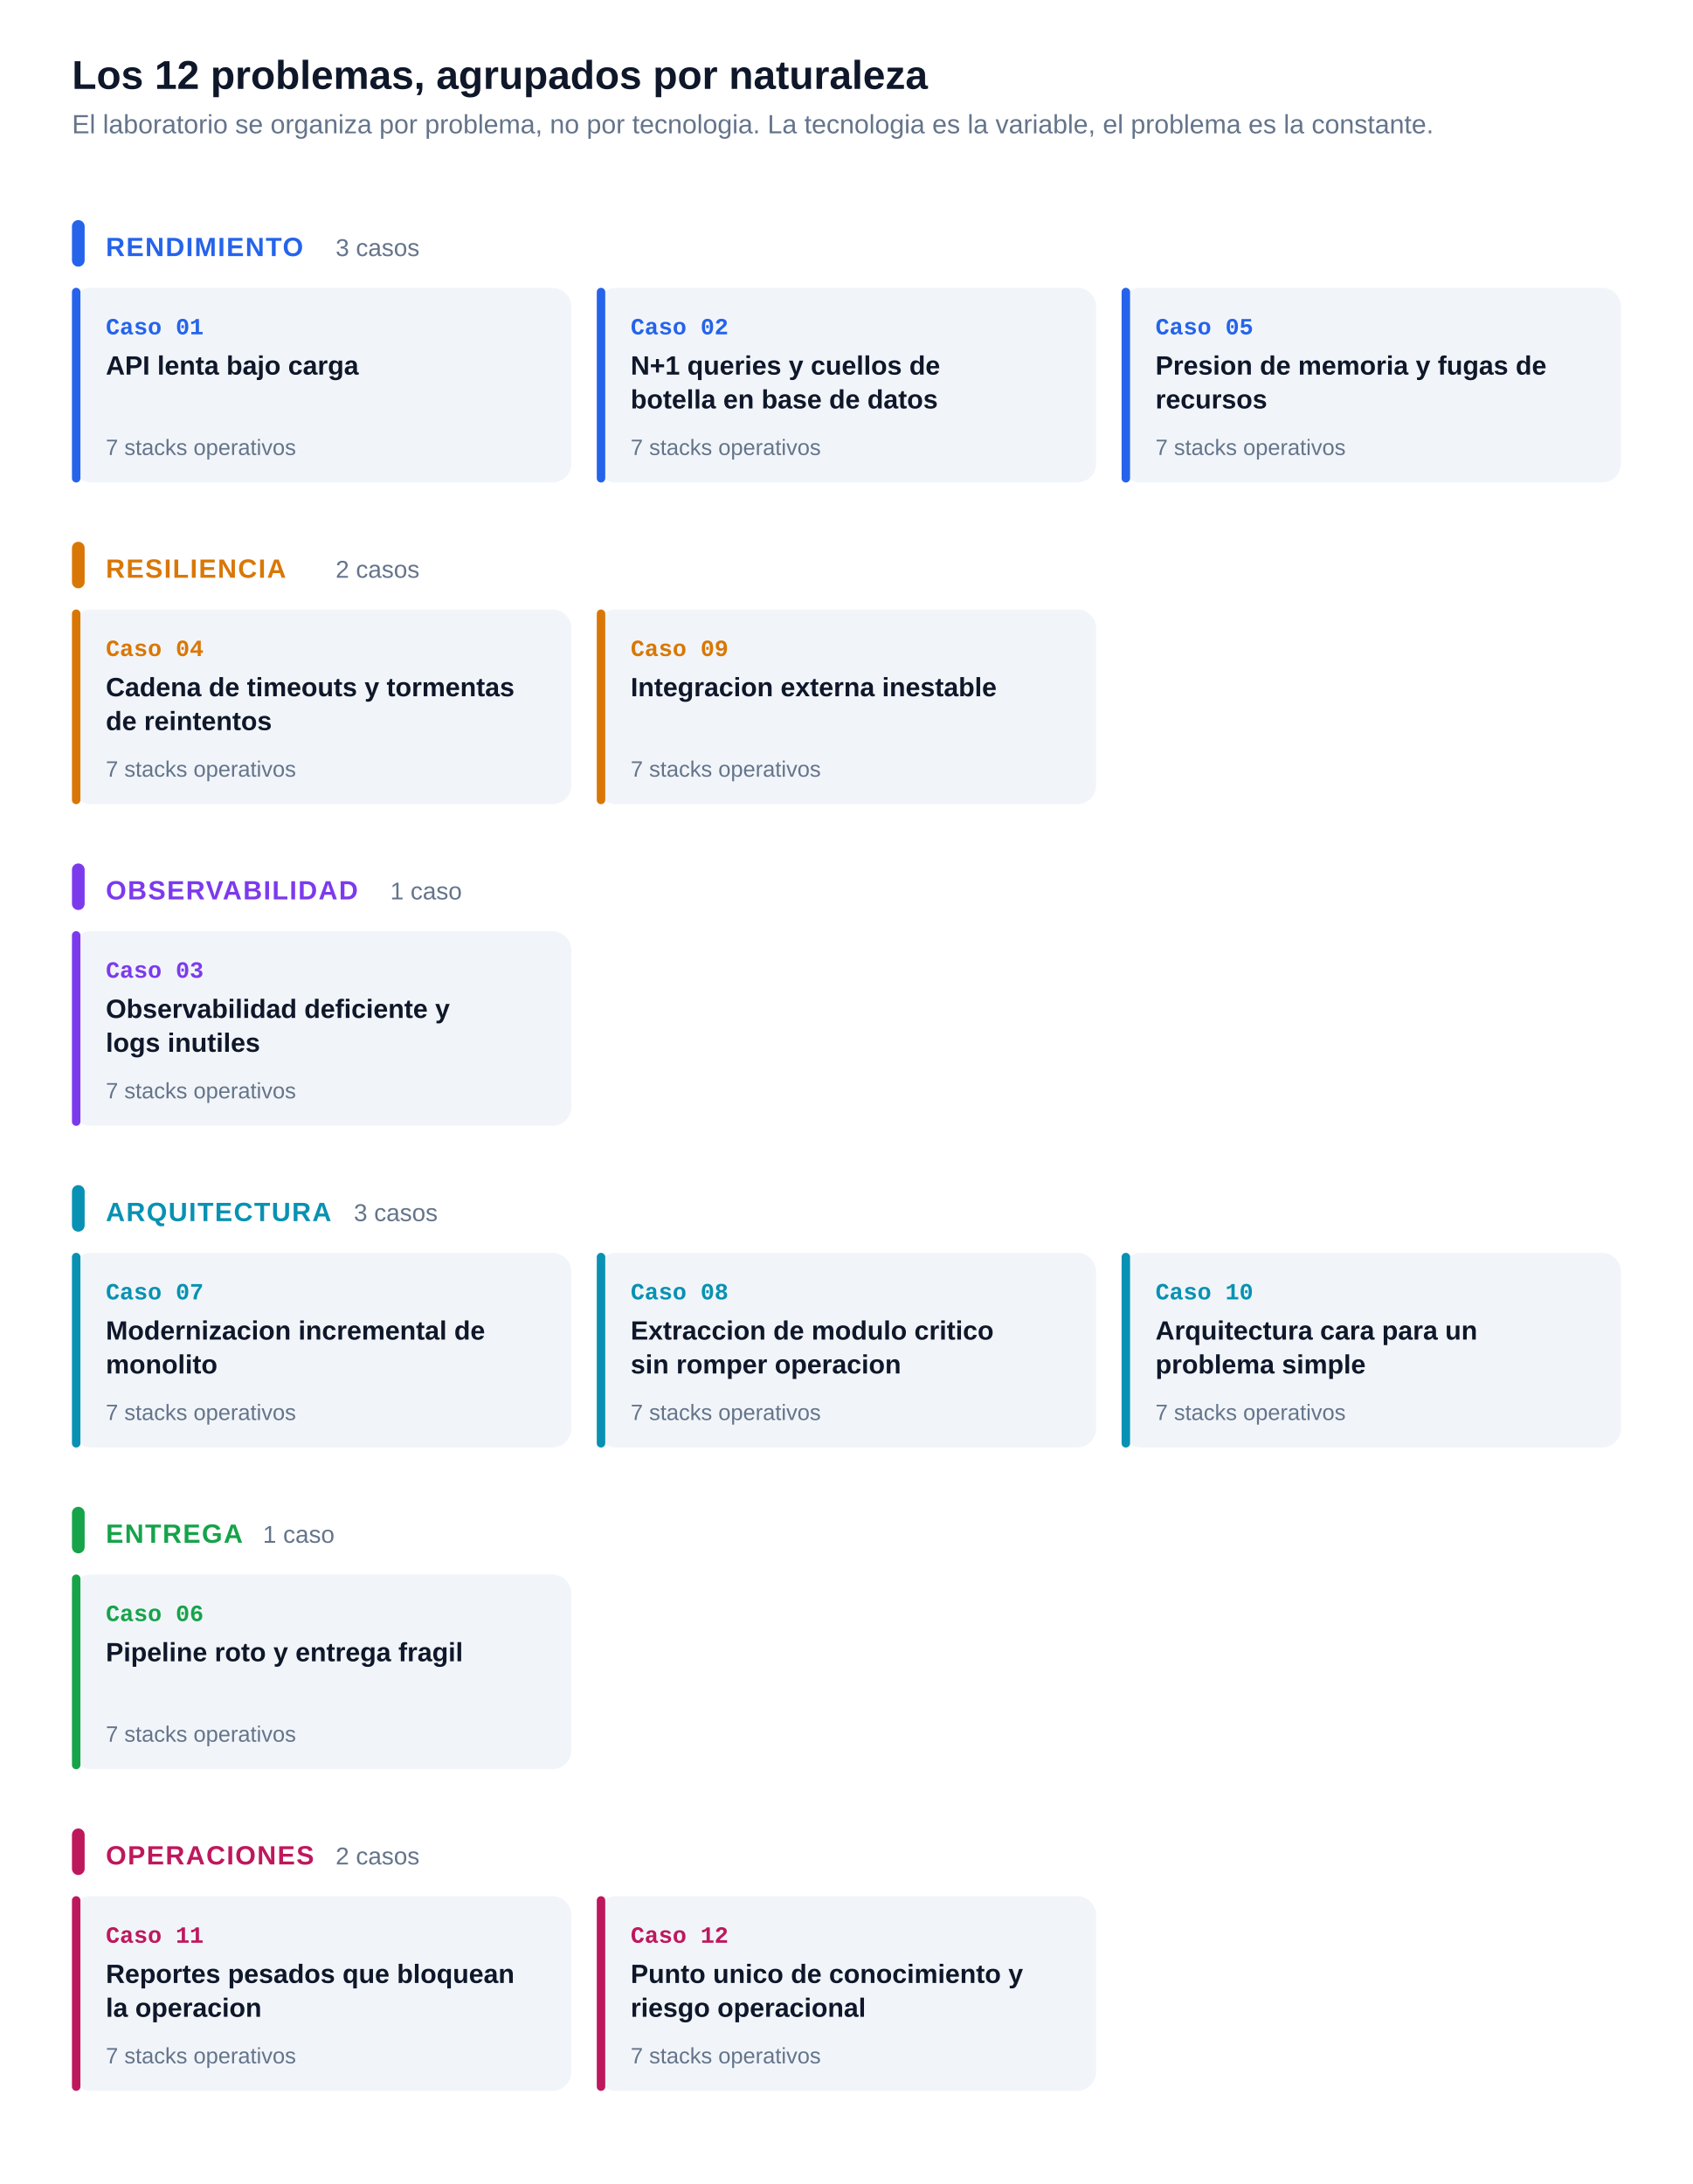
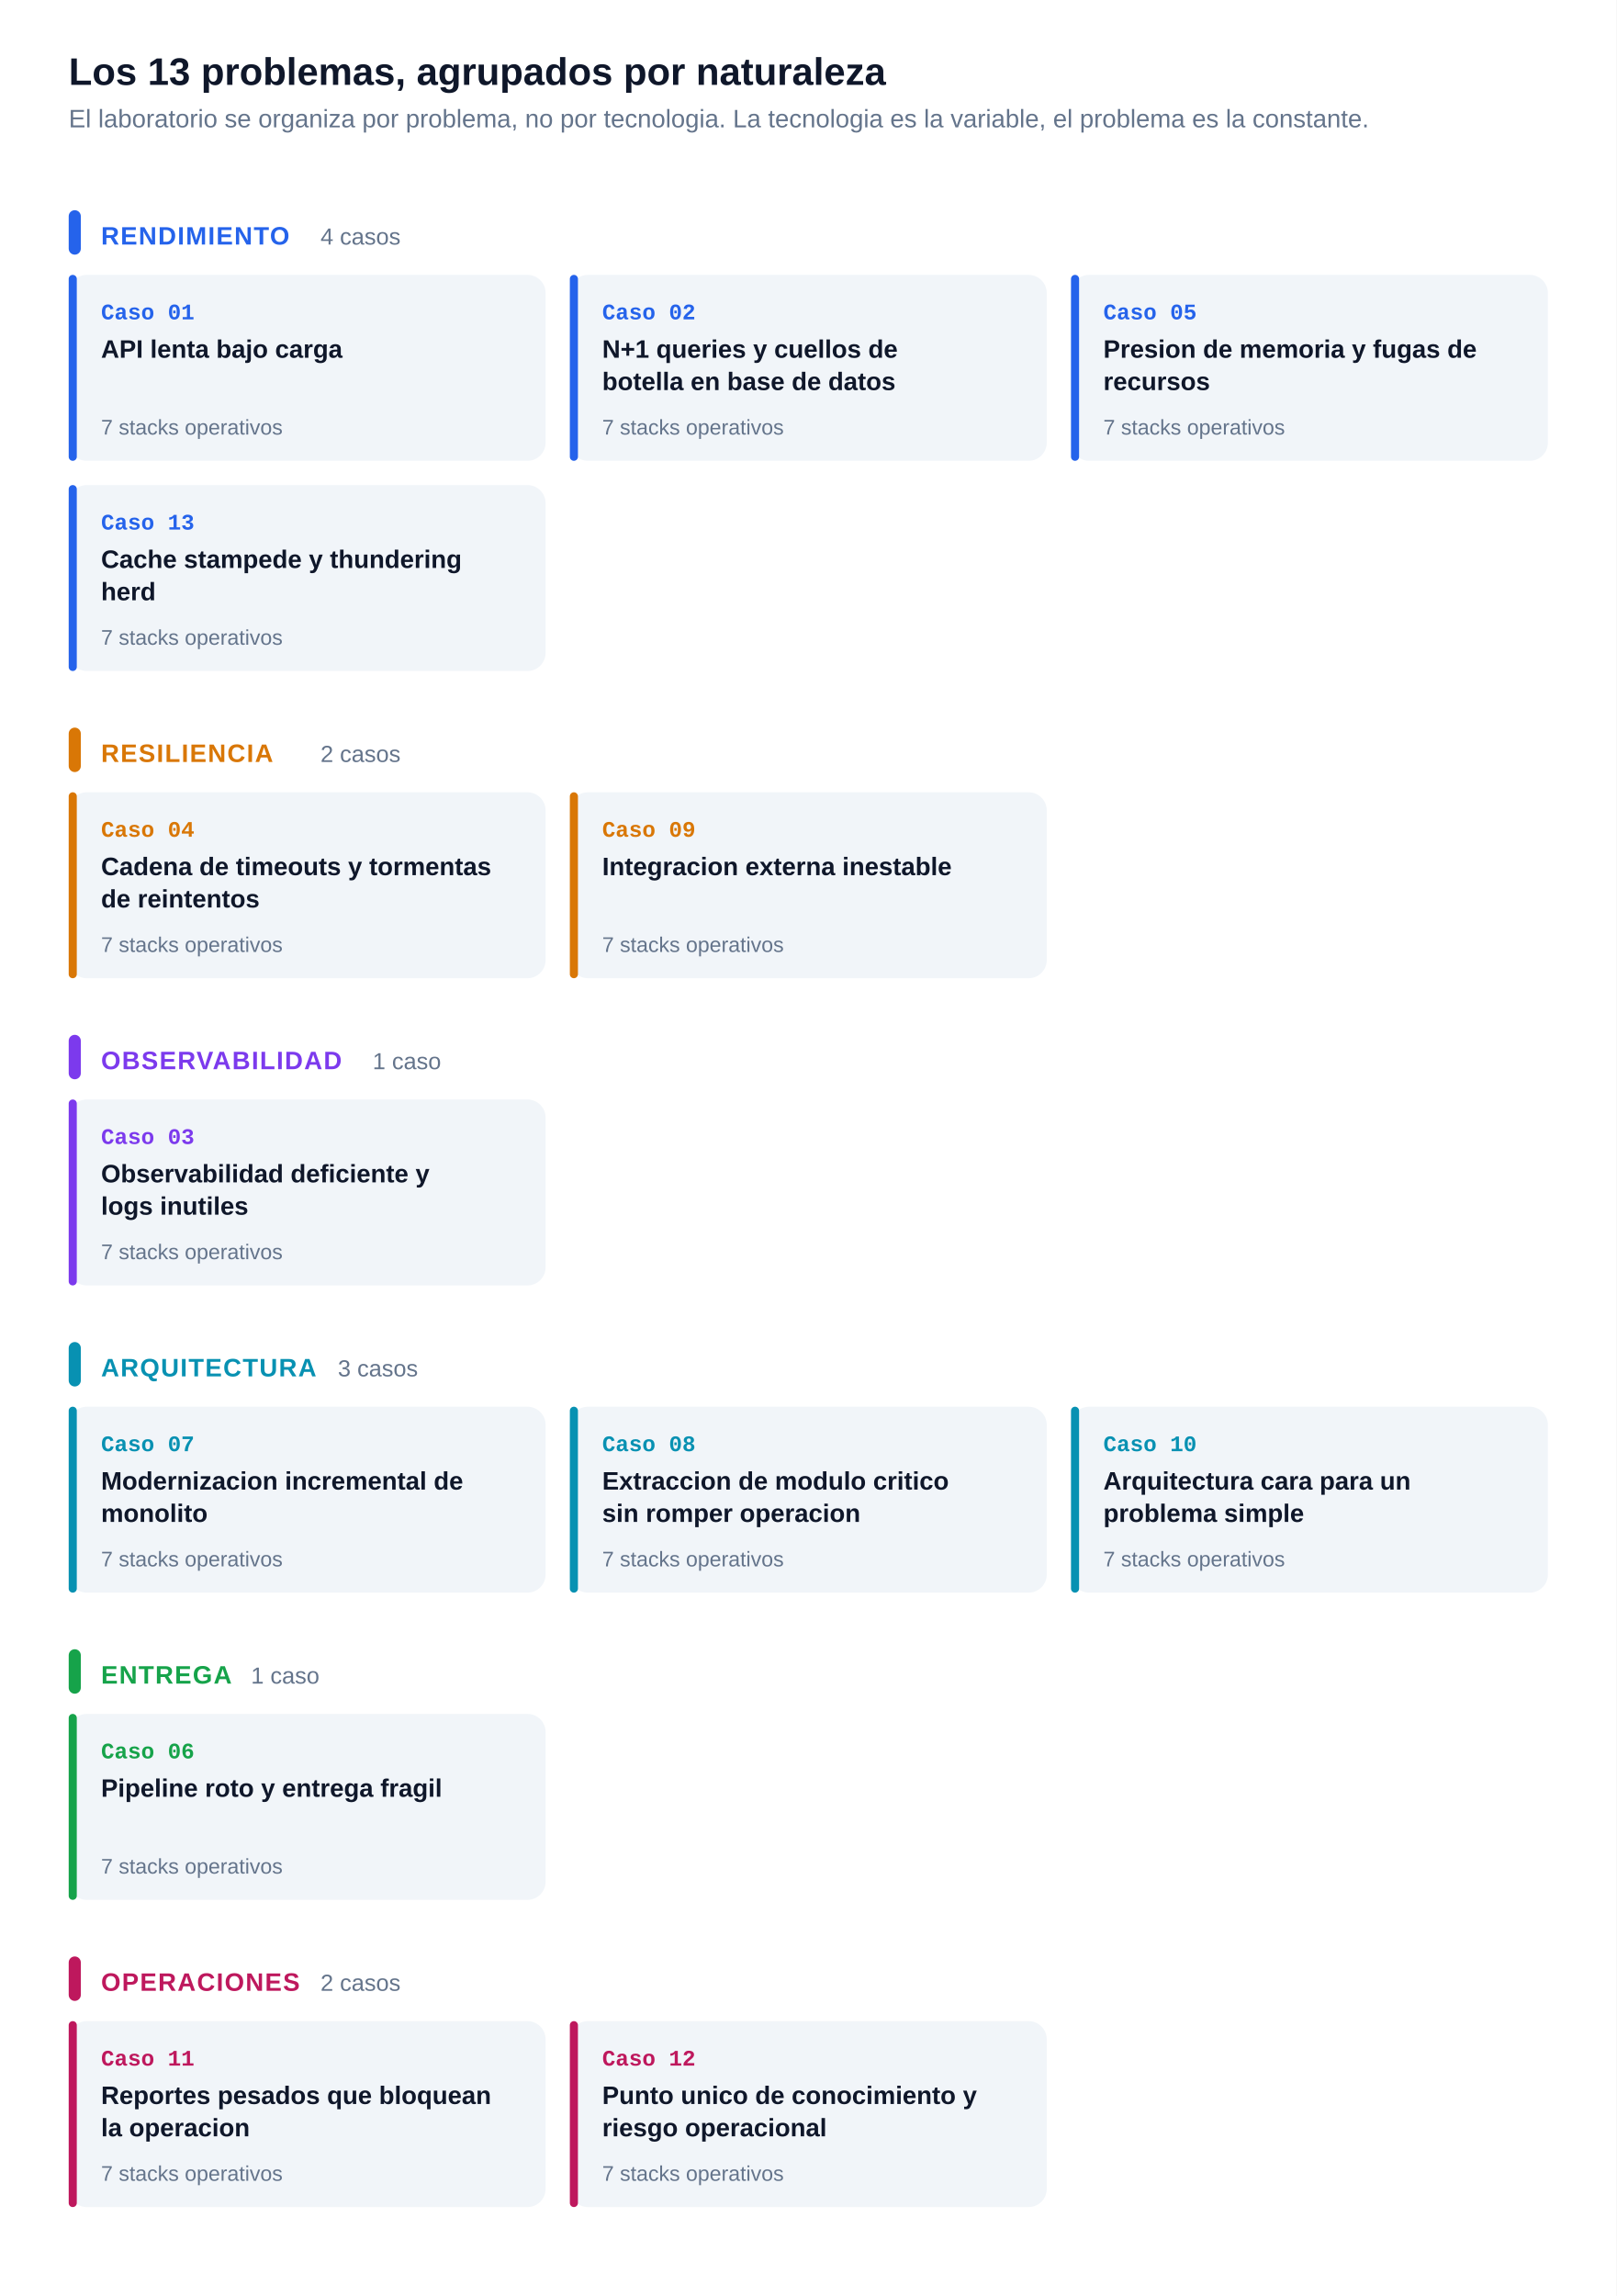
- <svg xmlns="http://www.w3.org/2000/svg" viewBox="0 0 800 1032" width="800" height="1032" role="img" aria-label="Mapa de los 12 casos por categoria">
+ <svg xmlns="http://www.w3.org/2000/svg" viewBox="0 0 800 1136" width="800" height="1136" role="img" aria-label="Mapa de los 12 casos por categoria">
  <defs>
    <marker id="arrowhead" markerWidth="9" markerHeight="7" refX="8" refY="3.5" orient="auto">
      <polygon points="0 0, 9 3.5, 0 7" fill="#2563eb" />
    </marker>
  </defs>
-   <rect x="0" y="0" width="800" height="1032" rx="0" ry="0" fill="#ffffff" stroke="none" stroke-width="1" />
-   <text x="34" y="42" font-family="Segoe UI, Helvetica Neue, Arial, sans-serif" font-size="19" fill="#0f172a" text-anchor="start" font-weight="600">Los 12 problemas, agrupados por naturaleza</text>
+   <rect x="0" y="0" width="800" height="1136" rx="0" ry="0" fill="#ffffff" stroke="none" stroke-width="1" />
+   <text x="34" y="42" font-family="Segoe UI, Helvetica Neue, Arial, sans-serif" font-size="19" fill="#0f172a" text-anchor="start" font-weight="600">Los 13 problemas, agrupados por naturaleza</text>
  <text x="34" y="63" font-family="Segoe UI, Helvetica Neue, Arial, sans-serif" font-size="12.5" fill="#64748b" text-anchor="start" font-weight="400">El laboratorio se organiza por problema, no por tecnologia. La tecnologia es la variable, el problema es la constante.</text>
  <rect x="34" y="104" width="6" height="22" rx="3" ry="3" fill="#2563eb" stroke="none" stroke-width="1" />
  <text x="50" y="121" font-family="Segoe UI, Helvetica Neue, Arial, sans-serif" font-size="12.5" fill="#2563eb" text-anchor="start" font-weight="700" letter-spacing="0.6">RENDIMIENTO</text>
-   <text x="158.6" y="121" font-family="Segoe UI, Helvetica Neue, Arial, sans-serif" font-size="11.5" fill="#64748b" text-anchor="start" font-weight="400">3 casos</text>
+   <text x="158.6" y="121" font-family="Segoe UI, Helvetica Neue, Arial, sans-serif" font-size="11.5" fill="#64748b" text-anchor="start" font-weight="400">4 casos</text>
  <rect x="34" y="136" width="236" height="92" rx="9" ry="9" fill="#f1f5f9" stroke="none" stroke-width="1" />
  <rect x="34" y="136" width="4" height="92" rx="2" ry="2" fill="#2563eb" stroke="none" stroke-width="1" />
  <text x="50" y="158" font-family="SFMono-Regular, Consolas, Liberation Mono, monospace" font-size="11" fill="#2563eb" text-anchor="start" font-weight="700">Caso 01</text>
  <text x="50" y="177" font-family="Segoe UI, Helvetica Neue, Arial, sans-serif" font-size="12.5" fill="#0f172a" text-anchor="start" font-weight="600">API lenta bajo carga</text>
  <text x="50" y="215" font-family="Segoe UI, Helvetica Neue, Arial, sans-serif" font-size="10.5" fill="#64748b" text-anchor="start" font-weight="400">7 stacks operativos</text>
  <rect x="282" y="136" width="236" height="92" rx="9" ry="9" fill="#f1f5f9" stroke="none" stroke-width="1" />
  <rect x="282" y="136" width="4" height="92" rx="2" ry="2" fill="#2563eb" stroke="none" stroke-width="1" />
  <text x="298" y="158" font-family="SFMono-Regular, Consolas, Liberation Mono, monospace" font-size="11" fill="#2563eb" text-anchor="start" font-weight="700">Caso 02</text>
  <text x="298" y="177" font-family="Segoe UI, Helvetica Neue, Arial, sans-serif" font-size="12.5" fill="#0f172a" text-anchor="start" font-weight="600">N+1 queries y cuellos de</text>
  <text x="298" y="193" font-family="Segoe UI, Helvetica Neue, Arial, sans-serif" font-size="12.5" fill="#0f172a" text-anchor="start" font-weight="600">botella en base de datos</text>
  <text x="298" y="215" font-family="Segoe UI, Helvetica Neue, Arial, sans-serif" font-size="10.5" fill="#64748b" text-anchor="start" font-weight="400">7 stacks operativos</text>
  <rect x="530" y="136" width="236" height="92" rx="9" ry="9" fill="#f1f5f9" stroke="none" stroke-width="1" />
  <rect x="530" y="136" width="4" height="92" rx="2" ry="2" fill="#2563eb" stroke="none" stroke-width="1" />
  <text x="546" y="158" font-family="SFMono-Regular, Consolas, Liberation Mono, monospace" font-size="11" fill="#2563eb" text-anchor="start" font-weight="700">Caso 05</text>
  <text x="546" y="177" font-family="Segoe UI, Helvetica Neue, Arial, sans-serif" font-size="12.5" fill="#0f172a" text-anchor="start" font-weight="600">Presion de memoria y fugas de</text>
  <text x="546" y="193" font-family="Segoe UI, Helvetica Neue, Arial, sans-serif" font-size="12.5" fill="#0f172a" text-anchor="start" font-weight="600">recursos</text>
  <text x="546" y="215" font-family="Segoe UI, Helvetica Neue, Arial, sans-serif" font-size="10.5" fill="#64748b" text-anchor="start" font-weight="400">7 stacks operativos</text>
-   <rect x="34" y="256" width="6" height="22" rx="3" ry="3" fill="#d97706" stroke="none" stroke-width="1" />
-   <text x="50" y="273" font-family="Segoe UI, Helvetica Neue, Arial, sans-serif" font-size="12.5" fill="#d97706" text-anchor="start" font-weight="700" letter-spacing="0.6">RESILIENCIA</text>
-   <text x="158.6" y="273" font-family="Segoe UI, Helvetica Neue, Arial, sans-serif" font-size="11.5" fill="#64748b" text-anchor="start" font-weight="400">2 casos</text>
-   <rect x="34" y="288" width="236" height="92" rx="9" ry="9" fill="#f1f5f9" stroke="none" stroke-width="1" />
-   <rect x="34" y="288" width="4" height="92" rx="2" ry="2" fill="#d97706" stroke="none" stroke-width="1" />
-   <text x="50" y="310" font-family="SFMono-Regular, Consolas, Liberation Mono, monospace" font-size="11" fill="#d97706" text-anchor="start" font-weight="700">Caso 04</text>
-   <text x="50" y="329" font-family="Segoe UI, Helvetica Neue, Arial, sans-serif" font-size="12.5" fill="#0f172a" text-anchor="start" font-weight="600">Cadena de timeouts y tormentas</text>
-   <text x="50" y="345" font-family="Segoe UI, Helvetica Neue, Arial, sans-serif" font-size="12.5" fill="#0f172a" text-anchor="start" font-weight="600">de reintentos</text>
-   <text x="50" y="367" font-family="Segoe UI, Helvetica Neue, Arial, sans-serif" font-size="10.5" fill="#64748b" text-anchor="start" font-weight="400">7 stacks operativos</text>
-   <rect x="282" y="288" width="236" height="92" rx="9" ry="9" fill="#f1f5f9" stroke="none" stroke-width="1" />
-   <rect x="282" y="288" width="4" height="92" rx="2" ry="2" fill="#d97706" stroke="none" stroke-width="1" />
-   <text x="298" y="310" font-family="SFMono-Regular, Consolas, Liberation Mono, monospace" font-size="11" fill="#d97706" text-anchor="start" font-weight="700">Caso 09</text>
-   <text x="298" y="329" font-family="Segoe UI, Helvetica Neue, Arial, sans-serif" font-size="12.5" fill="#0f172a" text-anchor="start" font-weight="600">Integracion externa inestable</text>
-   <text x="298" y="367" font-family="Segoe UI, Helvetica Neue, Arial, sans-serif" font-size="10.5" fill="#64748b" text-anchor="start" font-weight="400">7 stacks operativos</text>
-   <rect x="34" y="408" width="6" height="22" rx="3" ry="3" fill="#7c3aed" stroke="none" stroke-width="1" />
-   <text x="50" y="425" font-family="Segoe UI, Helvetica Neue, Arial, sans-serif" font-size="12.5" fill="#7c3aed" text-anchor="start" font-weight="700" letter-spacing="0.6">OBSERVABILIDAD</text>
-   <text x="184.4" y="425" font-family="Segoe UI, Helvetica Neue, Arial, sans-serif" font-size="11.5" fill="#64748b" text-anchor="start" font-weight="400">1 caso</text>
-   <rect x="34" y="440" width="236" height="92" rx="9" ry="9" fill="#f1f5f9" stroke="none" stroke-width="1" />
-   <rect x="34" y="440" width="4" height="92" rx="2" ry="2" fill="#7c3aed" stroke="none" stroke-width="1" />
-   <text x="50" y="462" font-family="SFMono-Regular, Consolas, Liberation Mono, monospace" font-size="11" fill="#7c3aed" text-anchor="start" font-weight="700">Caso 03</text>
-   <text x="50" y="481" font-family="Segoe UI, Helvetica Neue, Arial, sans-serif" font-size="12.5" fill="#0f172a" text-anchor="start" font-weight="600">Observabilidad deficiente y</text>
-   <text x="50" y="497" font-family="Segoe UI, Helvetica Neue, Arial, sans-serif" font-size="12.5" fill="#0f172a" text-anchor="start" font-weight="600">logs inutiles</text>
-   <text x="50" y="519" font-family="Segoe UI, Helvetica Neue, Arial, sans-serif" font-size="10.5" fill="#64748b" text-anchor="start" font-weight="400">7 stacks operativos</text>
-   <rect x="34" y="560" width="6" height="22" rx="3" ry="3" fill="#0891b2" stroke="none" stroke-width="1" />
-   <text x="50" y="577" font-family="Segoe UI, Helvetica Neue, Arial, sans-serif" font-size="12.5" fill="#0891b2" text-anchor="start" font-weight="700" letter-spacing="0.6">ARQUITECTURA</text>
-   <text x="167.2" y="577" font-family="Segoe UI, Helvetica Neue, Arial, sans-serif" font-size="11.5" fill="#64748b" text-anchor="start" font-weight="400">3 casos</text>
-   <rect x="34" y="592" width="236" height="92" rx="9" ry="9" fill="#f1f5f9" stroke="none" stroke-width="1" />
-   <rect x="34" y="592" width="4" height="92" rx="2" ry="2" fill="#0891b2" stroke="none" stroke-width="1" />
-   <text x="50" y="614" font-family="SFMono-Regular, Consolas, Liberation Mono, monospace" font-size="11" fill="#0891b2" text-anchor="start" font-weight="700">Caso 07</text>
-   <text x="50" y="633" font-family="Segoe UI, Helvetica Neue, Arial, sans-serif" font-size="12.5" fill="#0f172a" text-anchor="start" font-weight="600">Modernizacion incremental de</text>
-   <text x="50" y="649" font-family="Segoe UI, Helvetica Neue, Arial, sans-serif" font-size="12.5" fill="#0f172a" text-anchor="start" font-weight="600">monolito</text>
-   <text x="50" y="671" font-family="Segoe UI, Helvetica Neue, Arial, sans-serif" font-size="10.5" fill="#64748b" text-anchor="start" font-weight="400">7 stacks operativos</text>
-   <rect x="282" y="592" width="236" height="92" rx="9" ry="9" fill="#f1f5f9" stroke="none" stroke-width="1" />
-   <rect x="282" y="592" width="4" height="92" rx="2" ry="2" fill="#0891b2" stroke="none" stroke-width="1" />
-   <text x="298" y="614" font-family="SFMono-Regular, Consolas, Liberation Mono, monospace" font-size="11" fill="#0891b2" text-anchor="start" font-weight="700">Caso 08</text>
-   <text x="298" y="633" font-family="Segoe UI, Helvetica Neue, Arial, sans-serif" font-size="12.5" fill="#0f172a" text-anchor="start" font-weight="600">Extraccion de modulo critico</text>
-   <text x="298" y="649" font-family="Segoe UI, Helvetica Neue, Arial, sans-serif" font-size="12.5" fill="#0f172a" text-anchor="start" font-weight="600">sin romper operacion</text>
-   <text x="298" y="671" font-family="Segoe UI, Helvetica Neue, Arial, sans-serif" font-size="10.5" fill="#64748b" text-anchor="start" font-weight="400">7 stacks operativos</text>
-   <rect x="530" y="592" width="236" height="92" rx="9" ry="9" fill="#f1f5f9" stroke="none" stroke-width="1" />
-   <rect x="530" y="592" width="4" height="92" rx="2" ry="2" fill="#0891b2" stroke="none" stroke-width="1" />
-   <text x="546" y="614" font-family="SFMono-Regular, Consolas, Liberation Mono, monospace" font-size="11" fill="#0891b2" text-anchor="start" font-weight="700">Caso 10</text>
-   <text x="546" y="633" font-family="Segoe UI, Helvetica Neue, Arial, sans-serif" font-size="12.5" fill="#0f172a" text-anchor="start" font-weight="600">Arquitectura cara para un</text>
-   <text x="546" y="649" font-family="Segoe UI, Helvetica Neue, Arial, sans-serif" font-size="12.5" fill="#0f172a" text-anchor="start" font-weight="600">problema simple</text>
-   <text x="546" y="671" font-family="Segoe UI, Helvetica Neue, Arial, sans-serif" font-size="10.5" fill="#64748b" text-anchor="start" font-weight="400">7 stacks operativos</text>
-   <rect x="34" y="712" width="6" height="22" rx="3" ry="3" fill="#16a34a" stroke="none" stroke-width="1" />
-   <text x="50" y="729" font-family="Segoe UI, Helvetica Neue, Arial, sans-serif" font-size="12.5" fill="#16a34a" text-anchor="start" font-weight="700" letter-spacing="0.6">ENTREGA</text>
-   <text x="124.2" y="729" font-family="Segoe UI, Helvetica Neue, Arial, sans-serif" font-size="11.5" fill="#64748b" text-anchor="start" font-weight="400">1 caso</text>
-   <rect x="34" y="744" width="236" height="92" rx="9" ry="9" fill="#f1f5f9" stroke="none" stroke-width="1" />
-   <rect x="34" y="744" width="4" height="92" rx="2" ry="2" fill="#16a34a" stroke="none" stroke-width="1" />
-   <text x="50" y="766" font-family="SFMono-Regular, Consolas, Liberation Mono, monospace" font-size="11" fill="#16a34a" text-anchor="start" font-weight="700">Caso 06</text>
-   <text x="50" y="785" font-family="Segoe UI, Helvetica Neue, Arial, sans-serif" font-size="12.5" fill="#0f172a" text-anchor="start" font-weight="600">Pipeline roto y entrega fragil</text>
-   <text x="50" y="823" font-family="Segoe UI, Helvetica Neue, Arial, sans-serif" font-size="10.5" fill="#64748b" text-anchor="start" font-weight="400">7 stacks operativos</text>
-   <rect x="34" y="864" width="6" height="22" rx="3" ry="3" fill="#be185d" stroke="none" stroke-width="1" />
-   <text x="50" y="881" font-family="Segoe UI, Helvetica Neue, Arial, sans-serif" font-size="12.5" fill="#be185d" text-anchor="start" font-weight="700" letter-spacing="0.6">OPERACIONES</text>
-   <text x="158.6" y="881" font-family="Segoe UI, Helvetica Neue, Arial, sans-serif" font-size="11.5" fill="#64748b" text-anchor="start" font-weight="400">2 casos</text>
-   <rect x="34" y="896" width="236" height="92" rx="9" ry="9" fill="#f1f5f9" stroke="none" stroke-width="1" />
-   <rect x="34" y="896" width="4" height="92" rx="2" ry="2" fill="#be185d" stroke="none" stroke-width="1" />
-   <text x="50" y="918" font-family="SFMono-Regular, Consolas, Liberation Mono, monospace" font-size="11" fill="#be185d" text-anchor="start" font-weight="700">Caso 11</text>
-   <text x="50" y="937" font-family="Segoe UI, Helvetica Neue, Arial, sans-serif" font-size="12.5" fill="#0f172a" text-anchor="start" font-weight="600">Reportes pesados que bloquean</text>
-   <text x="50" y="953" font-family="Segoe UI, Helvetica Neue, Arial, sans-serif" font-size="12.5" fill="#0f172a" text-anchor="start" font-weight="600">la operacion</text>
-   <text x="50" y="975" font-family="Segoe UI, Helvetica Neue, Arial, sans-serif" font-size="10.5" fill="#64748b" text-anchor="start" font-weight="400">7 stacks operativos</text>
-   <rect x="282" y="896" width="236" height="92" rx="9" ry="9" fill="#f1f5f9" stroke="none" stroke-width="1" />
-   <rect x="282" y="896" width="4" height="92" rx="2" ry="2" fill="#be185d" stroke="none" stroke-width="1" />
-   <text x="298" y="918" font-family="SFMono-Regular, Consolas, Liberation Mono, monospace" font-size="11" fill="#be185d" text-anchor="start" font-weight="700">Caso 12</text>
-   <text x="298" y="937" font-family="Segoe UI, Helvetica Neue, Arial, sans-serif" font-size="12.5" fill="#0f172a" text-anchor="start" font-weight="600">Punto unico de conocimiento y</text>
-   <text x="298" y="953" font-family="Segoe UI, Helvetica Neue, Arial, sans-serif" font-size="12.5" fill="#0f172a" text-anchor="start" font-weight="600">riesgo operacional</text>
-   <text x="298" y="975" font-family="Segoe UI, Helvetica Neue, Arial, sans-serif" font-size="10.5" fill="#64748b" text-anchor="start" font-weight="400">7 stacks operativos</text>
+   <rect x="34" y="240" width="236" height="92" rx="9" ry="9" fill="#f1f5f9" stroke="none" stroke-width="1" />
+   <rect x="34" y="240" width="4" height="92" rx="2" ry="2" fill="#2563eb" stroke="none" stroke-width="1" />
+   <text x="50" y="262" font-family="SFMono-Regular, Consolas, Liberation Mono, monospace" font-size="11" fill="#2563eb" text-anchor="start" font-weight="700">Caso 13</text>
+   <text x="50" y="281" font-family="Segoe UI, Helvetica Neue, Arial, sans-serif" font-size="12.5" fill="#0f172a" text-anchor="start" font-weight="600">Cache stampede y thundering</text>
+   <text x="50" y="297" font-family="Segoe UI, Helvetica Neue, Arial, sans-serif" font-size="12.5" fill="#0f172a" text-anchor="start" font-weight="600">herd</text>
+   <text x="50" y="319" font-family="Segoe UI, Helvetica Neue, Arial, sans-serif" font-size="10.5" fill="#64748b" text-anchor="start" font-weight="400">7 stacks operativos</text>
+   <rect x="34" y="360" width="6" height="22" rx="3" ry="3" fill="#d97706" stroke="none" stroke-width="1" />
+   <text x="50" y="377" font-family="Segoe UI, Helvetica Neue, Arial, sans-serif" font-size="12.5" fill="#d97706" text-anchor="start" font-weight="700" letter-spacing="0.6">RESILIENCIA</text>
+   <text x="158.6" y="377" font-family="Segoe UI, Helvetica Neue, Arial, sans-serif" font-size="11.5" fill="#64748b" text-anchor="start" font-weight="400">2 casos</text>
+   <rect x="34" y="392" width="236" height="92" rx="9" ry="9" fill="#f1f5f9" stroke="none" stroke-width="1" />
+   <rect x="34" y="392" width="4" height="92" rx="2" ry="2" fill="#d97706" stroke="none" stroke-width="1" />
+   <text x="50" y="414" font-family="SFMono-Regular, Consolas, Liberation Mono, monospace" font-size="11" fill="#d97706" text-anchor="start" font-weight="700">Caso 04</text>
+   <text x="50" y="433" font-family="Segoe UI, Helvetica Neue, Arial, sans-serif" font-size="12.5" fill="#0f172a" text-anchor="start" font-weight="600">Cadena de timeouts y tormentas</text>
+   <text x="50" y="449" font-family="Segoe UI, Helvetica Neue, Arial, sans-serif" font-size="12.5" fill="#0f172a" text-anchor="start" font-weight="600">de reintentos</text>
+   <text x="50" y="471" font-family="Segoe UI, Helvetica Neue, Arial, sans-serif" font-size="10.5" fill="#64748b" text-anchor="start" font-weight="400">7 stacks operativos</text>
+   <rect x="282" y="392" width="236" height="92" rx="9" ry="9" fill="#f1f5f9" stroke="none" stroke-width="1" />
+   <rect x="282" y="392" width="4" height="92" rx="2" ry="2" fill="#d97706" stroke="none" stroke-width="1" />
+   <text x="298" y="414" font-family="SFMono-Regular, Consolas, Liberation Mono, monospace" font-size="11" fill="#d97706" text-anchor="start" font-weight="700">Caso 09</text>
+   <text x="298" y="433" font-family="Segoe UI, Helvetica Neue, Arial, sans-serif" font-size="12.5" fill="#0f172a" text-anchor="start" font-weight="600">Integracion externa inestable</text>
+   <text x="298" y="471" font-family="Segoe UI, Helvetica Neue, Arial, sans-serif" font-size="10.5" fill="#64748b" text-anchor="start" font-weight="400">7 stacks operativos</text>
+   <rect x="34" y="512" width="6" height="22" rx="3" ry="3" fill="#7c3aed" stroke="none" stroke-width="1" />
+   <text x="50" y="529" font-family="Segoe UI, Helvetica Neue, Arial, sans-serif" font-size="12.5" fill="#7c3aed" text-anchor="start" font-weight="700" letter-spacing="0.6">OBSERVABILIDAD</text>
+   <text x="184.4" y="529" font-family="Segoe UI, Helvetica Neue, Arial, sans-serif" font-size="11.5" fill="#64748b" text-anchor="start" font-weight="400">1 caso</text>
+   <rect x="34" y="544" width="236" height="92" rx="9" ry="9" fill="#f1f5f9" stroke="none" stroke-width="1" />
+   <rect x="34" y="544" width="4" height="92" rx="2" ry="2" fill="#7c3aed" stroke="none" stroke-width="1" />
+   <text x="50" y="566" font-family="SFMono-Regular, Consolas, Liberation Mono, monospace" font-size="11" fill="#7c3aed" text-anchor="start" font-weight="700">Caso 03</text>
+   <text x="50" y="585" font-family="Segoe UI, Helvetica Neue, Arial, sans-serif" font-size="12.5" fill="#0f172a" text-anchor="start" font-weight="600">Observabilidad deficiente y</text>
+   <text x="50" y="601" font-family="Segoe UI, Helvetica Neue, Arial, sans-serif" font-size="12.5" fill="#0f172a" text-anchor="start" font-weight="600">logs inutiles</text>
+   <text x="50" y="623" font-family="Segoe UI, Helvetica Neue, Arial, sans-serif" font-size="10.5" fill="#64748b" text-anchor="start" font-weight="400">7 stacks operativos</text>
+   <rect x="34" y="664" width="6" height="22" rx="3" ry="3" fill="#0891b2" stroke="none" stroke-width="1" />
+   <text x="50" y="681" font-family="Segoe UI, Helvetica Neue, Arial, sans-serif" font-size="12.5" fill="#0891b2" text-anchor="start" font-weight="700" letter-spacing="0.6">ARQUITECTURA</text>
+   <text x="167.2" y="681" font-family="Segoe UI, Helvetica Neue, Arial, sans-serif" font-size="11.5" fill="#64748b" text-anchor="start" font-weight="400">3 casos</text>
+   <rect x="34" y="696" width="236" height="92" rx="9" ry="9" fill="#f1f5f9" stroke="none" stroke-width="1" />
+   <rect x="34" y="696" width="4" height="92" rx="2" ry="2" fill="#0891b2" stroke="none" stroke-width="1" />
+   <text x="50" y="718" font-family="SFMono-Regular, Consolas, Liberation Mono, monospace" font-size="11" fill="#0891b2" text-anchor="start" font-weight="700">Caso 07</text>
+   <text x="50" y="737" font-family="Segoe UI, Helvetica Neue, Arial, sans-serif" font-size="12.5" fill="#0f172a" text-anchor="start" font-weight="600">Modernizacion incremental de</text>
+   <text x="50" y="753" font-family="Segoe UI, Helvetica Neue, Arial, sans-serif" font-size="12.5" fill="#0f172a" text-anchor="start" font-weight="600">monolito</text>
+   <text x="50" y="775" font-family="Segoe UI, Helvetica Neue, Arial, sans-serif" font-size="10.5" fill="#64748b" text-anchor="start" font-weight="400">7 stacks operativos</text>
+   <rect x="282" y="696" width="236" height="92" rx="9" ry="9" fill="#f1f5f9" stroke="none" stroke-width="1" />
+   <rect x="282" y="696" width="4" height="92" rx="2" ry="2" fill="#0891b2" stroke="none" stroke-width="1" />
+   <text x="298" y="718" font-family="SFMono-Regular, Consolas, Liberation Mono, monospace" font-size="11" fill="#0891b2" text-anchor="start" font-weight="700">Caso 08</text>
+   <text x="298" y="737" font-family="Segoe UI, Helvetica Neue, Arial, sans-serif" font-size="12.5" fill="#0f172a" text-anchor="start" font-weight="600">Extraccion de modulo critico</text>
+   <text x="298" y="753" font-family="Segoe UI, Helvetica Neue, Arial, sans-serif" font-size="12.5" fill="#0f172a" text-anchor="start" font-weight="600">sin romper operacion</text>
+   <text x="298" y="775" font-family="Segoe UI, Helvetica Neue, Arial, sans-serif" font-size="10.5" fill="#64748b" text-anchor="start" font-weight="400">7 stacks operativos</text>
+   <rect x="530" y="696" width="236" height="92" rx="9" ry="9" fill="#f1f5f9" stroke="none" stroke-width="1" />
+   <rect x="530" y="696" width="4" height="92" rx="2" ry="2" fill="#0891b2" stroke="none" stroke-width="1" />
+   <text x="546" y="718" font-family="SFMono-Regular, Consolas, Liberation Mono, monospace" font-size="11" fill="#0891b2" text-anchor="start" font-weight="700">Caso 10</text>
+   <text x="546" y="737" font-family="Segoe UI, Helvetica Neue, Arial, sans-serif" font-size="12.5" fill="#0f172a" text-anchor="start" font-weight="600">Arquitectura cara para un</text>
+   <text x="546" y="753" font-family="Segoe UI, Helvetica Neue, Arial, sans-serif" font-size="12.5" fill="#0f172a" text-anchor="start" font-weight="600">problema simple</text>
+   <text x="546" y="775" font-family="Segoe UI, Helvetica Neue, Arial, sans-serif" font-size="10.5" fill="#64748b" text-anchor="start" font-weight="400">7 stacks operativos</text>
+   <rect x="34" y="816" width="6" height="22" rx="3" ry="3" fill="#16a34a" stroke="none" stroke-width="1" />
+   <text x="50" y="833" font-family="Segoe UI, Helvetica Neue, Arial, sans-serif" font-size="12.5" fill="#16a34a" text-anchor="start" font-weight="700" letter-spacing="0.6">ENTREGA</text>
+   <text x="124.2" y="833" font-family="Segoe UI, Helvetica Neue, Arial, sans-serif" font-size="11.5" fill="#64748b" text-anchor="start" font-weight="400">1 caso</text>
+   <rect x="34" y="848" width="236" height="92" rx="9" ry="9" fill="#f1f5f9" stroke="none" stroke-width="1" />
+   <rect x="34" y="848" width="4" height="92" rx="2" ry="2" fill="#16a34a" stroke="none" stroke-width="1" />
+   <text x="50" y="870" font-family="SFMono-Regular, Consolas, Liberation Mono, monospace" font-size="11" fill="#16a34a" text-anchor="start" font-weight="700">Caso 06</text>
+   <text x="50" y="889" font-family="Segoe UI, Helvetica Neue, Arial, sans-serif" font-size="12.5" fill="#0f172a" text-anchor="start" font-weight="600">Pipeline roto y entrega fragil</text>
+   <text x="50" y="927" font-family="Segoe UI, Helvetica Neue, Arial, sans-serif" font-size="10.5" fill="#64748b" text-anchor="start" font-weight="400">7 stacks operativos</text>
+   <rect x="34" y="968" width="6" height="22" rx="3" ry="3" fill="#be185d" stroke="none" stroke-width="1" />
+   <text x="50" y="985" font-family="Segoe UI, Helvetica Neue, Arial, sans-serif" font-size="12.5" fill="#be185d" text-anchor="start" font-weight="700" letter-spacing="0.6">OPERACIONES</text>
+   <text x="158.6" y="985" font-family="Segoe UI, Helvetica Neue, Arial, sans-serif" font-size="11.5" fill="#64748b" text-anchor="start" font-weight="400">2 casos</text>
+   <rect x="34" y="1000" width="236" height="92" rx="9" ry="9" fill="#f1f5f9" stroke="none" stroke-width="1" />
+   <rect x="34" y="1000" width="4" height="92" rx="2" ry="2" fill="#be185d" stroke="none" stroke-width="1" />
+   <text x="50" y="1022" font-family="SFMono-Regular, Consolas, Liberation Mono, monospace" font-size="11" fill="#be185d" text-anchor="start" font-weight="700">Caso 11</text>
+   <text x="50" y="1041" font-family="Segoe UI, Helvetica Neue, Arial, sans-serif" font-size="12.5" fill="#0f172a" text-anchor="start" font-weight="600">Reportes pesados que bloquean</text>
+   <text x="50" y="1057" font-family="Segoe UI, Helvetica Neue, Arial, sans-serif" font-size="12.5" fill="#0f172a" text-anchor="start" font-weight="600">la operacion</text>
+   <text x="50" y="1079" font-family="Segoe UI, Helvetica Neue, Arial, sans-serif" font-size="10.5" fill="#64748b" text-anchor="start" font-weight="400">7 stacks operativos</text>
+   <rect x="282" y="1000" width="236" height="92" rx="9" ry="9" fill="#f1f5f9" stroke="none" stroke-width="1" />
+   <rect x="282" y="1000" width="4" height="92" rx="2" ry="2" fill="#be185d" stroke="none" stroke-width="1" />
+   <text x="298" y="1022" font-family="SFMono-Regular, Consolas, Liberation Mono, monospace" font-size="11" fill="#be185d" text-anchor="start" font-weight="700">Caso 12</text>
+   <text x="298" y="1041" font-family="Segoe UI, Helvetica Neue, Arial, sans-serif" font-size="12.5" fill="#0f172a" text-anchor="start" font-weight="600">Punto unico de conocimiento y</text>
+   <text x="298" y="1057" font-family="Segoe UI, Helvetica Neue, Arial, sans-serif" font-size="12.5" fill="#0f172a" text-anchor="start" font-weight="600">riesgo operacional</text>
+   <text x="298" y="1079" font-family="Segoe UI, Helvetica Neue, Arial, sans-serif" font-size="10.5" fill="#64748b" text-anchor="start" font-weight="400">7 stacks operativos</text>
</svg>
